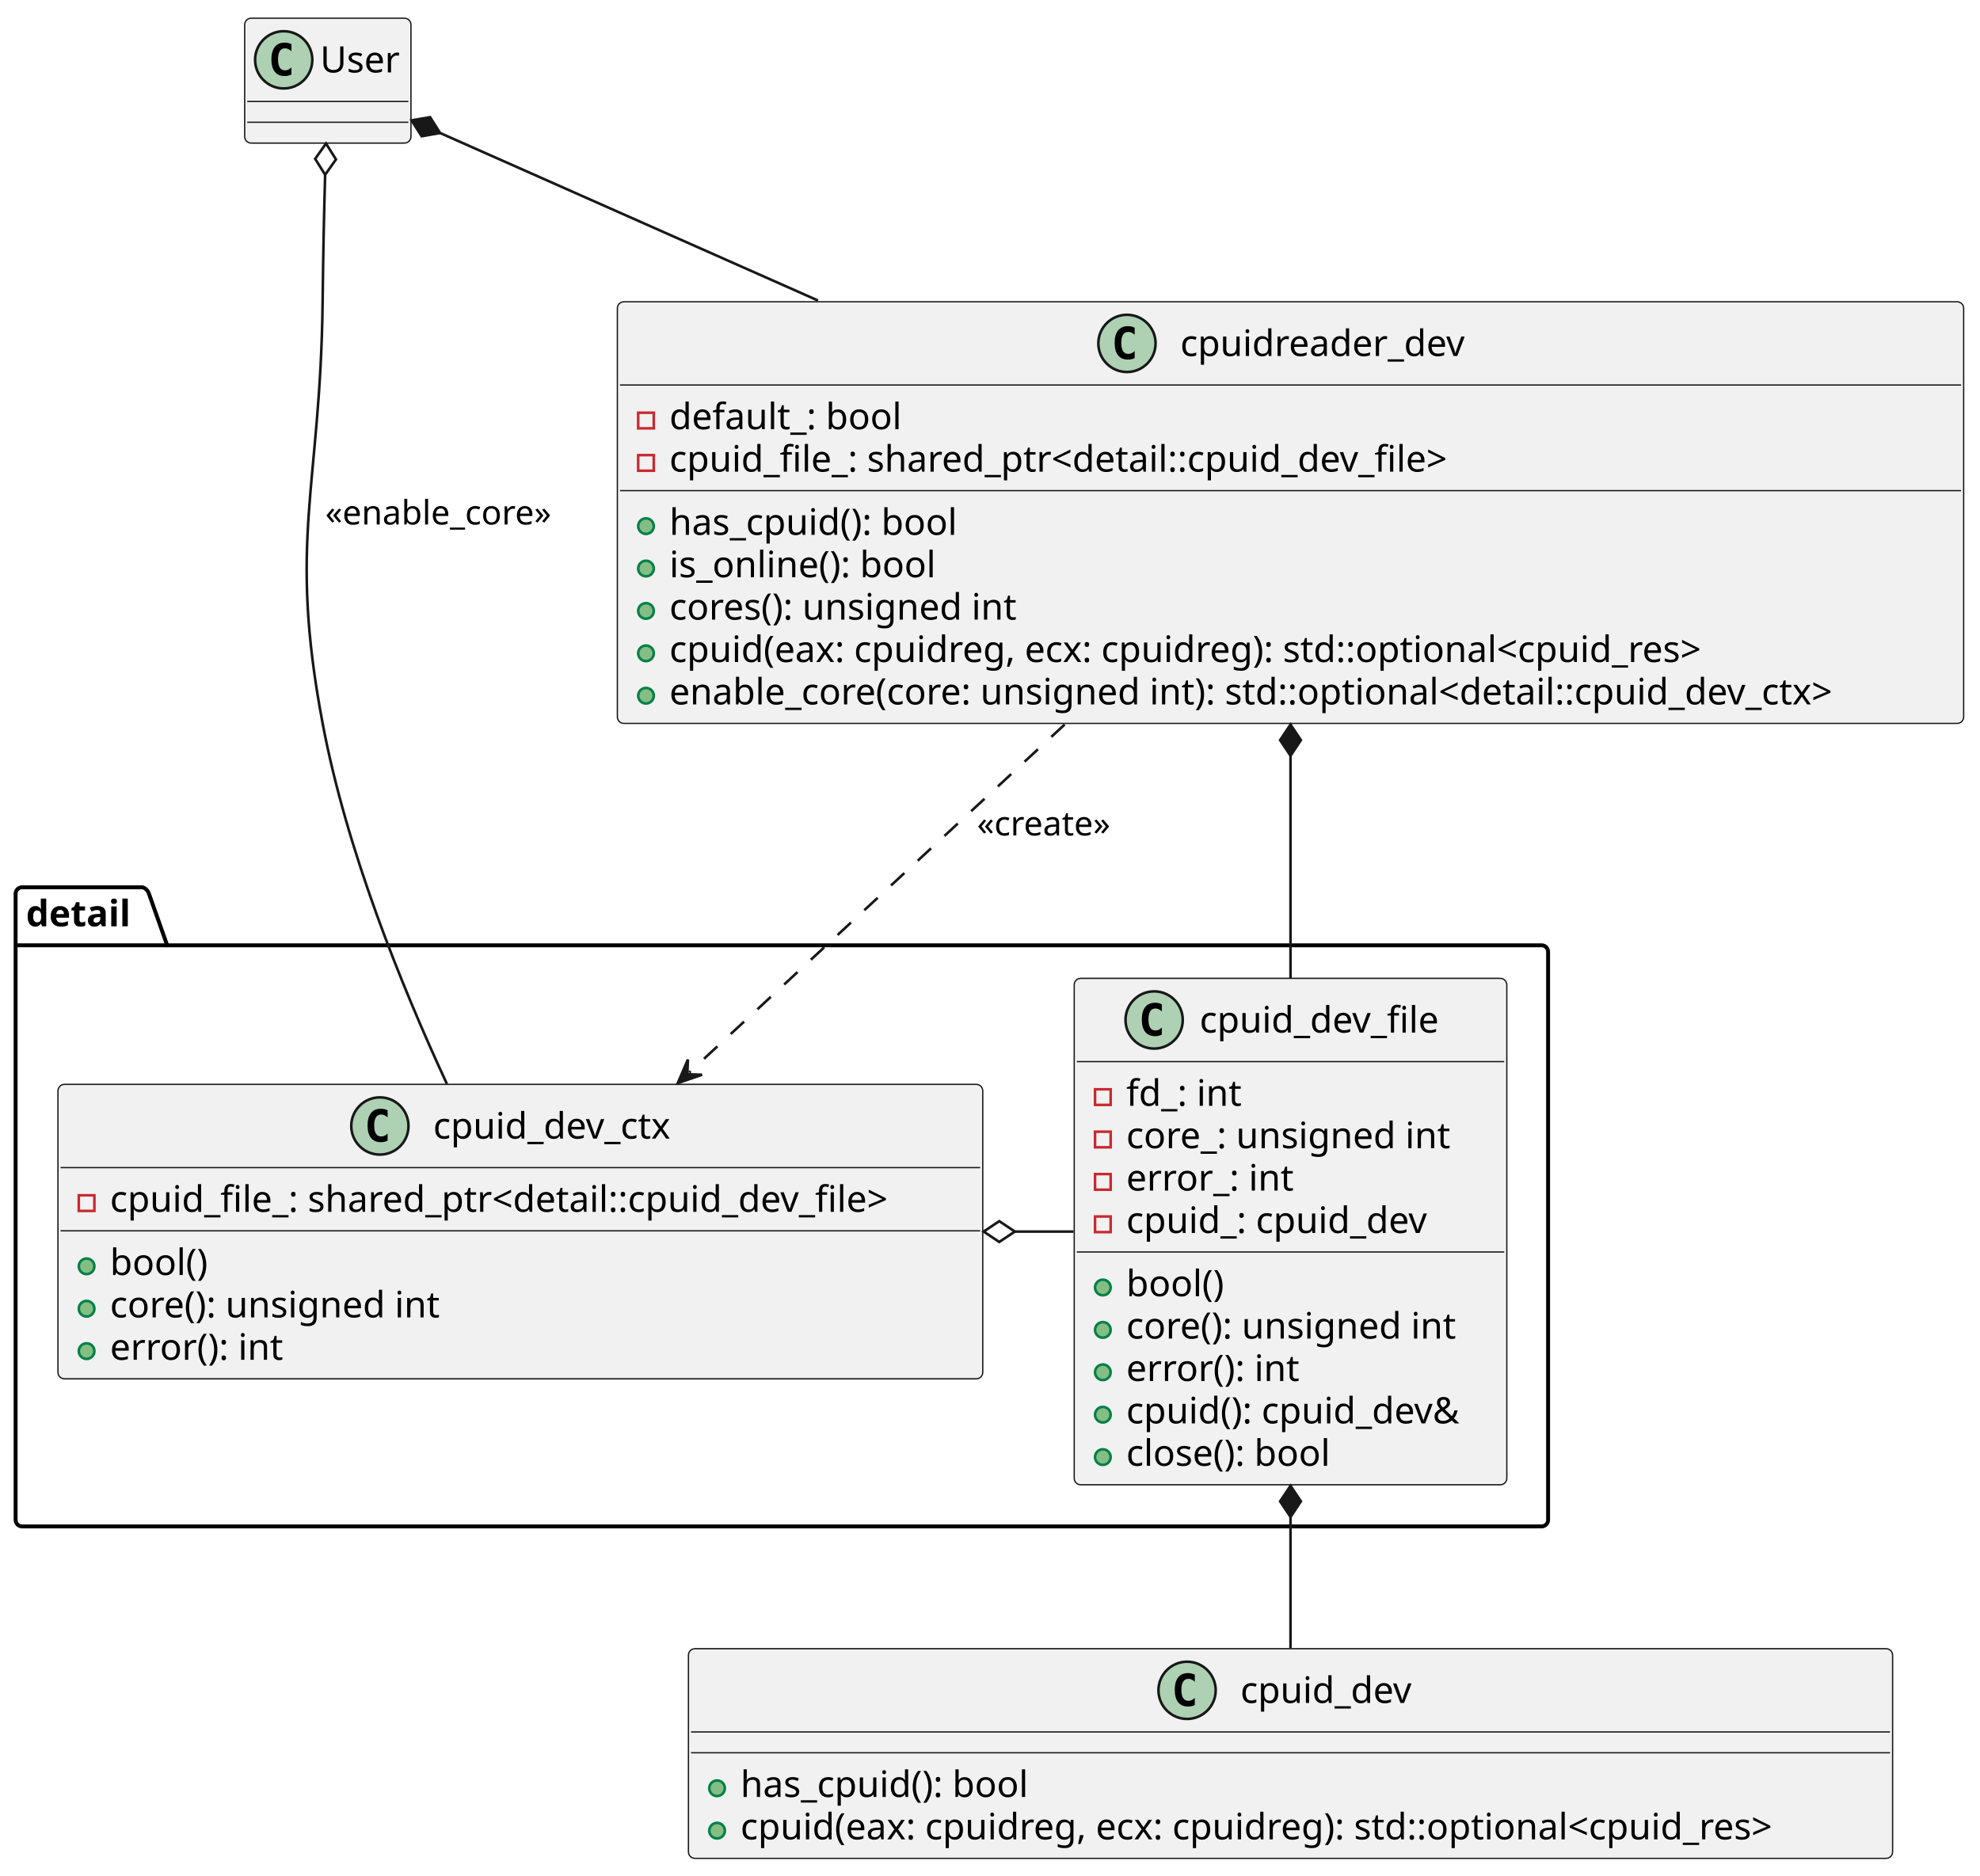
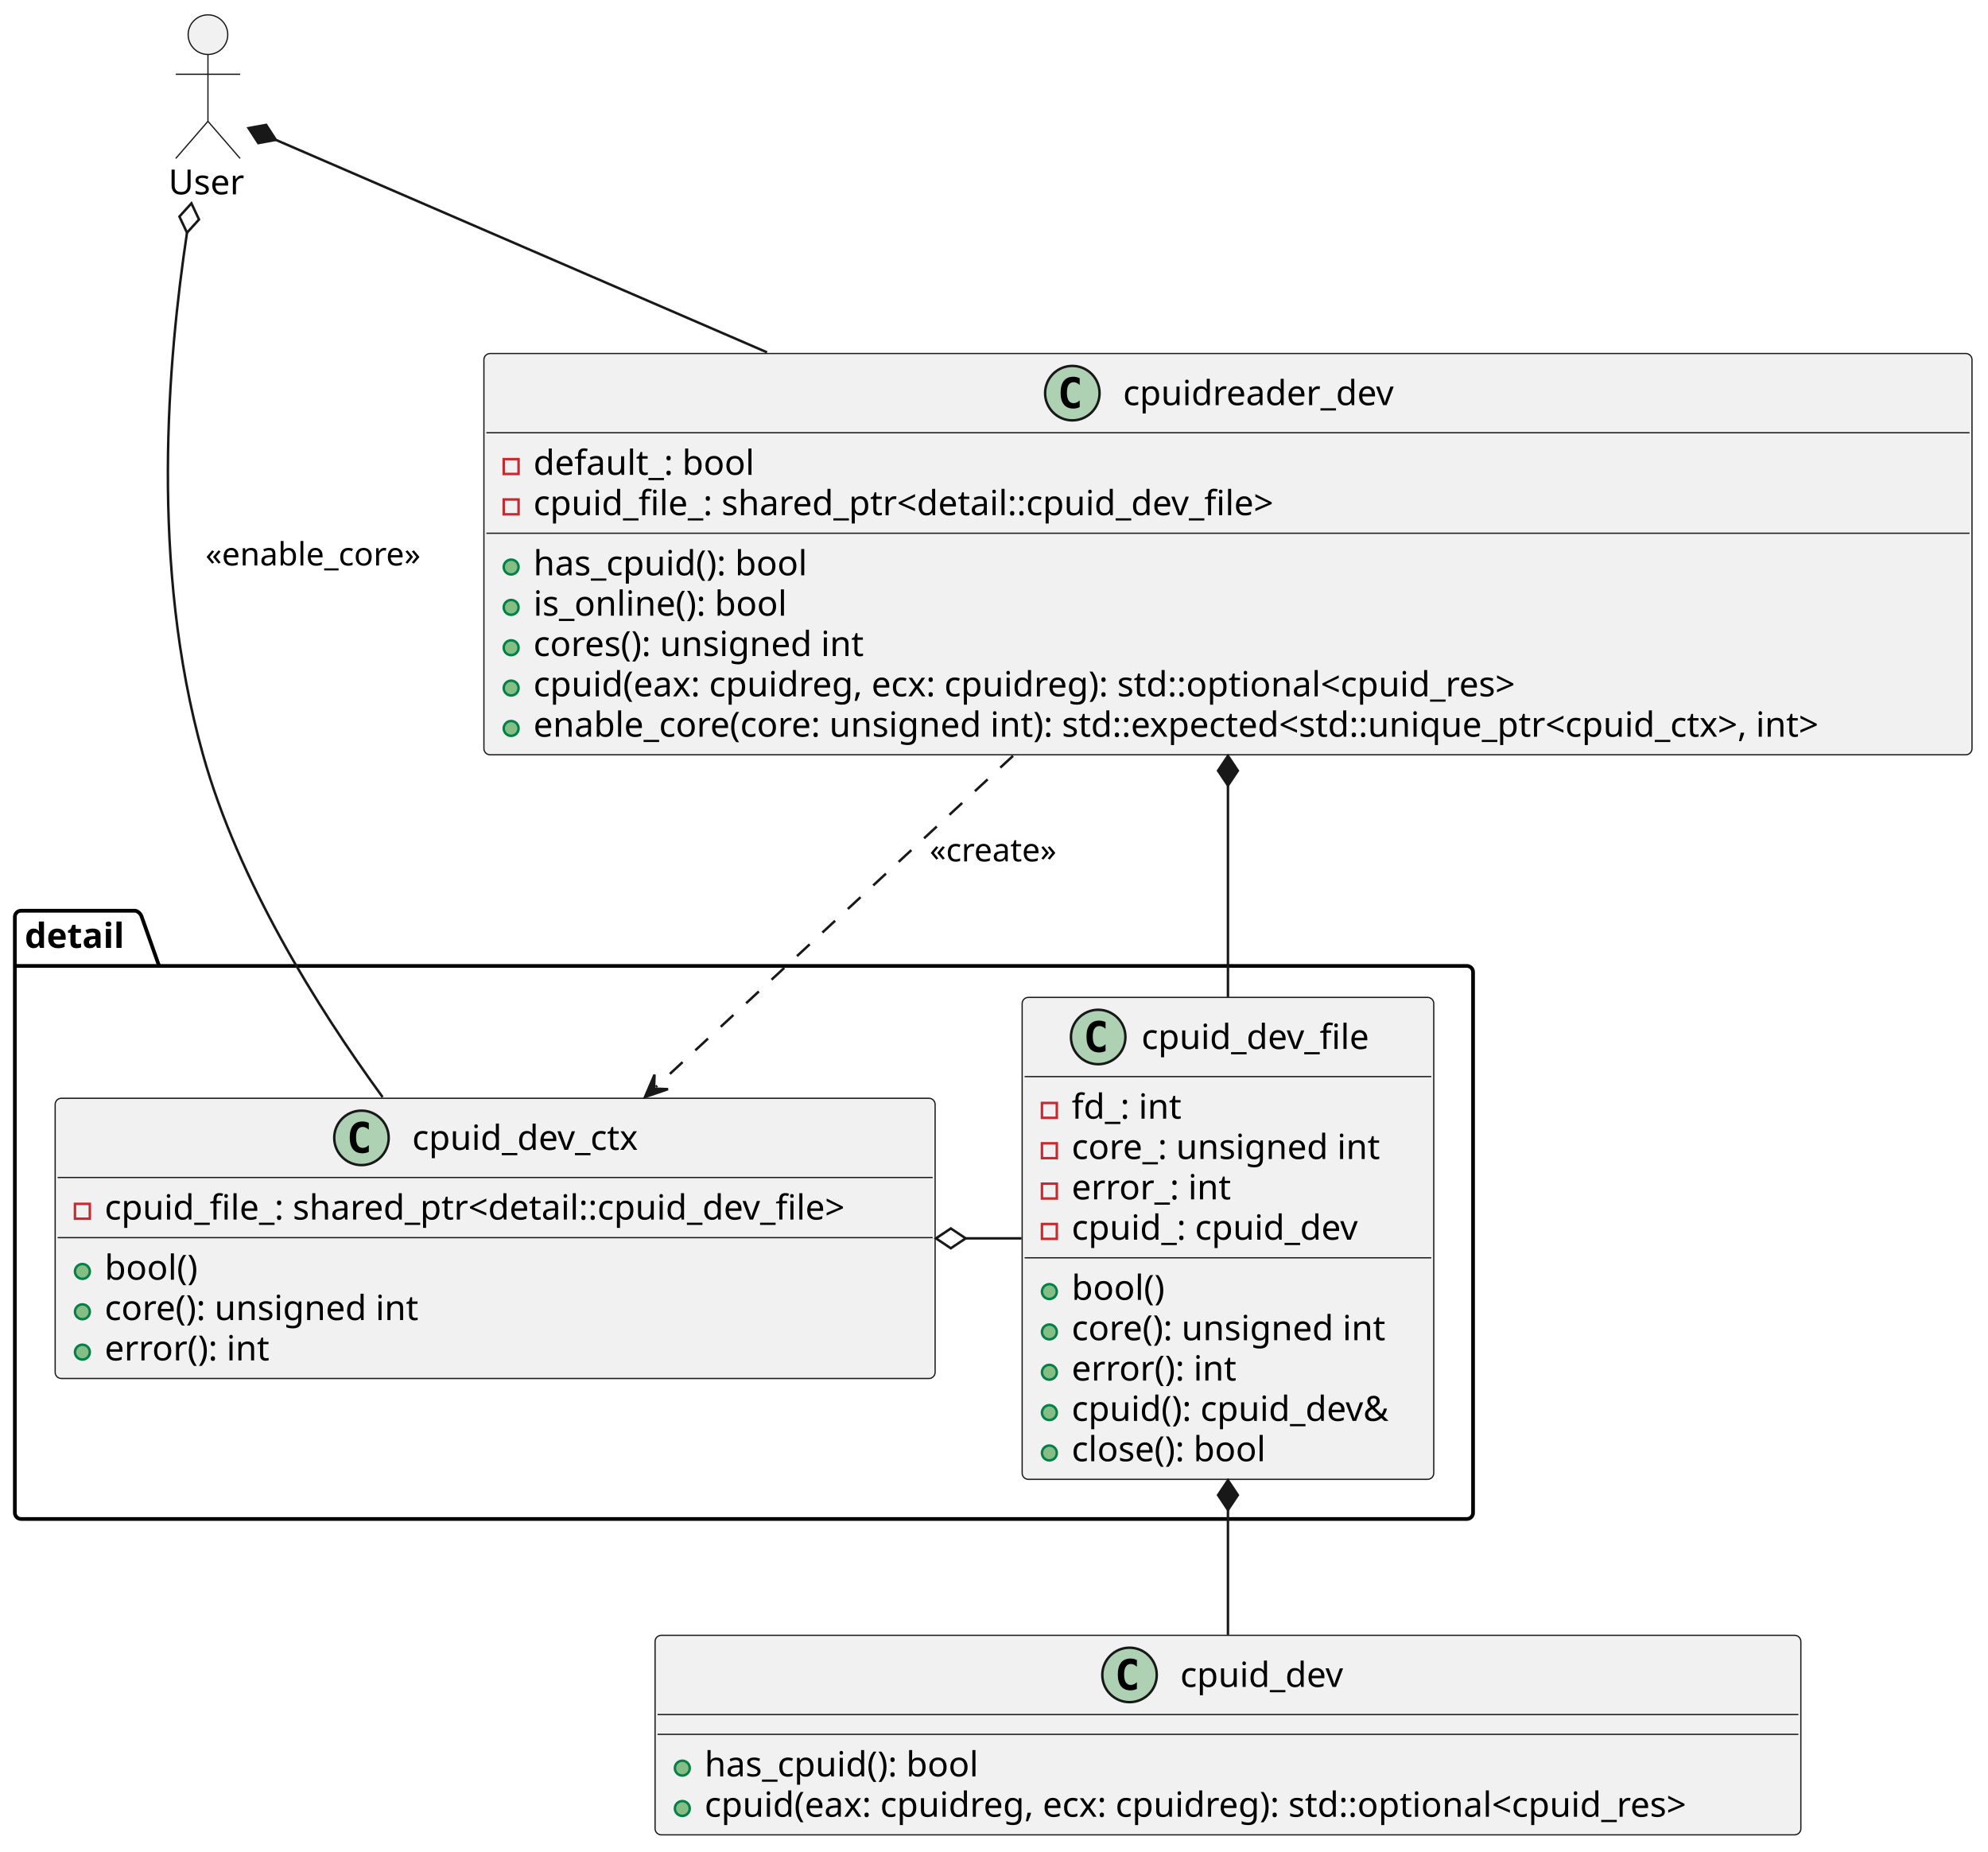
- <svg xmlns="http://www.w3.org/2000/svg" contentStyleType="text/css" data-diagram-type="CLASS" height="721px" preserveAspectRatio="none" style="width:761px;height:721px;background:#FFFFFF;" version="1.1" viewBox="0 0 761 721" width="761px" zoomAndPan="magnify">
+ <svg xmlns="http://www.w3.org/2000/svg" contentStyleType="text/css" data-diagram-type="CLASS" height="748px" preserveAspectRatio="none" style="width:803px;height:748px;background:#FFFFFF;" version="1.1" viewBox="0 0 803 748" width="803px" zoomAndPan="magnify">
  <defs />
  <g>
-     <g class="cluster" data-entity="detail" data-source-line="1" data-uid="ent0002" id="cluster_detail">
-       <path d="M8.5,341.07 L54.754,341.07 A3.75,3.75 0 0 1 57.254,343.57 L64.254,363.367 L592.5,363.367 A2.5,2.5 0 0 1 595,365.867 L595,584.25 A2.5,2.5 0 0 1 592.5,586.75 L8.5,586.75 A2.5,2.5 0 0 1 6,584.25 L6,343.57 A2.5,2.5 0 0 1 8.5,341.07" fill="none" style="stroke:#000000;stroke-width:1.5;" />
-       <line style="stroke:#000000;stroke-width:1.5;" x1="6" x2="64.254" y1="363.367" y2="363.367" />
-       <text fill="#000000" font-family="sans-serif" font-size="14" font-weight="bold" lengthAdjust="spacing" textLength="45.254" x="10" y="356.065">detail</text>
+     <g class="cluster" data-entity="detail" data-source-line="3" data-uid="ent0002" id="cluster_detail">
+       <path d="M8.5,367.87 L54.754,367.87 A3.75,3.75 0 0 1 57.254,370.37 L64.254,390.167 L592.5,390.167 A2.5,2.5 0 0 1 595,392.667 L595,611.05 A2.5,2.5 0 0 1 592.5,613.55 L8.5,613.55 A2.5,2.5 0 0 1 6,611.05 L6,370.37 A2.5,2.5 0 0 1 8.5,367.87" fill="none" style="stroke:#000000;stroke-width:1.5;" />
+       <line style="stroke:#000000;stroke-width:1.5;" x1="6" x2="64.254" y1="390.167" y2="390.167" />
+       <text fill="#000000" font-family="sans-serif" font-size="14" font-weight="bold" lengthAdjust="spacing" textLength="45.254" x="10" y="382.865">detail</text>
    </g>
-     <g class="entity" data-entity="cpuid_dev_file" data-source-line="3" data-uid="ent0003" id="entity_cpuid_dev_file">
-       <rect fill="#F1F1F1" height="194.672" rx="2.5" ry="2.5" style="stroke:#181818;stroke-width:0.5;" width="166.26" x="412.87" y="376.07" />
-       <ellipse cx="443.584" cy="392.07" fill="#ADD1B2" rx="11" ry="11" style="stroke:#181818;stroke-width:1;" />
-       <path d="M446.553,397.711 Q445.975,398.007 445.334,398.148 Q444.693,398.304 443.99,398.304 Q441.49,398.304 440.162,396.664 Q438.85,395.007 438.85,391.882 Q438.85,388.757 440.162,387.101 Q441.49,385.445 443.99,385.445 Q444.693,385.445 445.334,385.601 Q445.99,385.757 446.553,386.054 L446.553,388.773 Q445.928,388.195 445.334,387.929 Q444.74,387.648 444.115,387.648 Q442.772,387.648 442.084,388.726 Q441.397,389.789 441.397,391.882 Q441.397,393.976 442.084,395.054 Q442.772,396.117 444.115,396.117 Q444.74,396.117 445.334,395.851 Q445.928,395.57 446.553,394.992 L446.553,397.711 Z " fill="#000000" />
-       <text fill="#000000" font-family="sans-serif" font-size="14" lengthAdjust="spacing" textLength="99.34" x="461.076" y="396.917">cpuid_dev_file</text>
-       <line style="stroke:#181818;stroke-width:0.5;" x1="413.87" x2="578.13" y1="408.07" y2="408.07" />
-       <rect fill="none" height="6" style="stroke:#C82930;stroke-width:1;" width="6" x="420.87" y="418.718" />
-       <text fill="#000000" font-family="sans-serif" font-size="14" lengthAdjust="spacing" textLength="48.234" x="432.87" y="425.065">fd_: int</text>
-       <rect fill="none" height="6" style="stroke:#C82930;stroke-width:1;" width="6" x="420.87" y="435.015" />
-       <text fill="#000000" font-family="sans-serif" font-size="14" lengthAdjust="spacing" textLength="133.69" x="432.87" y="441.362">core_: unsigned int</text>
-       <rect fill="none" height="6" style="stroke:#C82930;stroke-width:1;" width="6" x="420.87" y="451.312" />
-       <text fill="#000000" font-family="sans-serif" font-size="14" lengthAdjust="spacing" textLength="68.865" x="432.87" y="457.659">error_: int</text>
-       <rect fill="none" height="6" style="stroke:#C82930;stroke-width:1;" width="6" x="420.87" y="467.609" />
-       <text fill="#000000" font-family="sans-serif" font-size="14" lengthAdjust="spacing" textLength="125.419" x="432.87" y="473.956">cpuid_: cpuid_dev</text>
-       <line style="stroke:#181818;stroke-width:0.5;" x1="413.87" x2="578.13" y1="481.257" y2="481.257" />
-       <ellipse cx="423.87" cy="494.906" fill="#84BE84" rx="3" ry="3" style="stroke:#038048;stroke-width:1;" />
-       <text fill="#000000" font-family="sans-serif" font-size="14" lengthAdjust="spacing" textLength="40.831" x="432.87" y="498.253">bool()</text>
-       <ellipse cx="423.87" cy="511.203" fill="#84BE84" rx="3" ry="3" style="stroke:#038048;stroke-width:1;" />
-       <text fill="#000000" font-family="sans-serif" font-size="14" lengthAdjust="spacing" textLength="137.614" x="432.87" y="514.549">core(): unsigned int</text>
-       <ellipse cx="423.87" cy="527.5" fill="#84BE84" rx="3" ry="3" style="stroke:#038048;stroke-width:1;" />
-       <text fill="#000000" font-family="sans-serif" font-size="14" lengthAdjust="spacing" textLength="72.789" x="432.87" y="530.846">error(): int</text>
-       <ellipse cx="423.87" cy="543.797" fill="#84BE84" rx="3" ry="3" style="stroke:#038048;stroke-width:1;" />
-       <text fill="#000000" font-family="sans-serif" font-size="14" lengthAdjust="spacing" textLength="140.26" x="432.87" y="547.143">cpuid(): cpuid_dev&amp;</text>
-       <ellipse cx="423.87" cy="560.093" fill="#84BE84" rx="3" ry="3" style="stroke:#038048;stroke-width:1;" />
-       <text fill="#000000" font-family="sans-serif" font-size="14" lengthAdjust="spacing" textLength="86.058" x="432.87" y="563.44">close(): bool</text>
+     <g class="entity" data-entity="cpuid_dev_file" data-source-line="5" data-uid="ent0003" id="entity_cpuid_dev_file">
+       <rect fill="#F1F1F1" height="194.672" rx="2.5" ry="2.5" style="stroke:#181818;stroke-width:0.5;" width="166.26" x="412.87" y="402.87" />
+       <ellipse cx="443.584" cy="418.87" fill="#ADD1B2" rx="11" ry="11" style="stroke:#181818;stroke-width:1;" />
+       <path d="M446.553,424.511 Q445.975,424.808 445.334,424.948 Q444.693,425.104 443.99,425.104 Q441.49,425.104 440.162,423.464 Q438.85,421.808 438.85,418.683 Q438.85,415.558 440.162,413.901 Q441.49,412.245 443.99,412.245 Q444.693,412.245 445.334,412.401 Q445.99,412.558 446.553,412.854 L446.553,415.573 Q445.928,414.995 445.334,414.729 Q444.74,414.448 444.115,414.448 Q442.772,414.448 442.084,415.526 Q441.397,416.589 441.397,418.683 Q441.397,420.776 442.084,421.854 Q442.772,422.917 444.115,422.917 Q444.74,422.917 445.334,422.651 Q445.928,422.37 446.553,421.792 L446.553,424.511 Z " fill="#000000" />
+       <text fill="#000000" font-family="sans-serif" font-size="14" lengthAdjust="spacing" textLength="99.34" x="461.076" y="423.717">cpuid_dev_file</text>
+       <line style="stroke:#181818;stroke-width:0.5;" x1="413.87" x2="578.13" y1="434.87" y2="434.87" />
+       <rect fill="none" height="6" style="stroke:#C82930;stroke-width:1;" width="6" x="420.87" y="445.518" />
+       <text fill="#000000" font-family="sans-serif" font-size="14" lengthAdjust="spacing" textLength="48.234" x="432.87" y="451.865">fd_: int</text>
+       <rect fill="none" height="6" style="stroke:#C82930;stroke-width:1;" width="6" x="420.87" y="461.815" />
+       <text fill="#000000" font-family="sans-serif" font-size="14" lengthAdjust="spacing" textLength="133.69" x="432.87" y="468.162">core_: unsigned int</text>
+       <rect fill="none" height="6" style="stroke:#C82930;stroke-width:1;" width="6" x="420.87" y="478.112" />
+       <text fill="#000000" font-family="sans-serif" font-size="14" lengthAdjust="spacing" textLength="68.865" x="432.87" y="484.459">error_: int</text>
+       <rect fill="none" height="6" style="stroke:#C82930;stroke-width:1;" width="6" x="420.87" y="494.409" />
+       <text fill="#000000" font-family="sans-serif" font-size="14" lengthAdjust="spacing" textLength="125.419" x="432.87" y="500.756">cpuid_: cpuid_dev</text>
+       <line style="stroke:#181818;stroke-width:0.5;" x1="413.87" x2="578.13" y1="508.058" y2="508.058" />
+       <ellipse cx="423.87" cy="521.706" fill="#84BE84" rx="3" ry="3" style="stroke:#038048;stroke-width:1;" />
+       <text fill="#000000" font-family="sans-serif" font-size="14" lengthAdjust="spacing" textLength="40.831" x="432.87" y="525.053">bool()</text>
+       <ellipse cx="423.87" cy="538.003" fill="#84BE84" rx="3" ry="3" style="stroke:#038048;stroke-width:1;" />
+       <text fill="#000000" font-family="sans-serif" font-size="14" lengthAdjust="spacing" textLength="137.614" x="432.87" y="541.35">core(): unsigned int</text>
+       <ellipse cx="423.87" cy="554.3" fill="#84BE84" rx="3" ry="3" style="stroke:#038048;stroke-width:1;" />
+       <text fill="#000000" font-family="sans-serif" font-size="14" lengthAdjust="spacing" textLength="72.789" x="432.87" y="557.646">error(): int</text>
+       <ellipse cx="423.87" cy="570.597" fill="#84BE84" rx="3" ry="3" style="stroke:#038048;stroke-width:1;" />
+       <text fill="#000000" font-family="sans-serif" font-size="14" lengthAdjust="spacing" textLength="140.26" x="432.87" y="573.943">cpuid(): cpuid_dev&amp;</text>
+       <ellipse cx="423.87" cy="586.893" fill="#84BE84" rx="3" ry="3" style="stroke:#038048;stroke-width:1;" />
+       <text fill="#000000" font-family="sans-serif" font-size="14" lengthAdjust="spacing" textLength="86.058" x="432.87" y="590.24">close(): bool</text>
    </g>
-     <g class="entity" data-entity="cpuid_dev_ctx" data-source-line="15" data-uid="ent0004" id="entity_cpuid_dev_ctx">
-       <rect fill="#F1F1F1" height="113.188" rx="2.5" ry="2.5" style="stroke:#181818;stroke-width:0.5;" width="355.438" x="22.28" y="416.82" />
-       <ellipse cx="146.004" cy="432.82" fill="#ADD1B2" rx="11" ry="11" style="stroke:#181818;stroke-width:1;" />
-       <path d="M148.972,438.461 Q148.394,438.757 147.754,438.898 Q147.113,439.054 146.41,439.054 Q143.91,439.054 142.582,437.414 Q141.269,435.757 141.269,432.632 Q141.269,429.507 142.582,427.851 Q143.91,426.195 146.41,426.195 Q147.113,426.195 147.754,426.351 Q148.41,426.507 148.972,426.804 L148.972,429.523 Q148.347,428.945 147.754,428.679 Q147.16,428.398 146.535,428.398 Q145.191,428.398 144.504,429.476 Q143.816,430.539 143.816,432.632 Q143.816,434.726 144.504,435.804 Q145.191,436.867 146.535,436.867 Q147.16,436.867 147.754,436.601 Q148.347,436.32 148.972,435.742 L148.972,438.461 Z " fill="#000000" />
-       <text fill="#000000" font-family="sans-serif" font-size="14" lengthAdjust="spacing" textLength="99.49" x="166.504" y="437.667">cpuid_dev_ctx</text>
-       <line style="stroke:#181818;stroke-width:0.5;" x1="23.28" x2="376.717" y1="448.82" y2="448.82" />
-       <rect fill="none" height="6" style="stroke:#C82930;stroke-width:1;" width="6" x="30.28" y="459.468" />
-       <text fill="#000000" font-family="sans-serif" font-size="14" lengthAdjust="spacing" textLength="329.438" x="42.28" y="465.815">cpuid_file_: shared_ptr&lt;detail::cpuid_dev_file&gt;</text>
-       <line style="stroke:#181818;stroke-width:0.5;" x1="23.28" x2="376.717" y1="473.117" y2="473.117" />
-       <ellipse cx="33.28" cy="486.765" fill="#84BE84" rx="3" ry="3" style="stroke:#038048;stroke-width:1;" />
-       <text fill="#000000" font-family="sans-serif" font-size="14" lengthAdjust="spacing" textLength="40.831" x="42.28" y="490.112">bool()</text>
-       <ellipse cx="33.28" cy="503.062" fill="#84BE84" rx="3" ry="3" style="stroke:#038048;stroke-width:1;" />
-       <text fill="#000000" font-family="sans-serif" font-size="14" lengthAdjust="spacing" textLength="137.614" x="42.28" y="506.409">core(): unsigned int</text>
-       <ellipse cx="33.28" cy="519.359" fill="#84BE84" rx="3" ry="3" style="stroke:#038048;stroke-width:1;" />
-       <text fill="#000000" font-family="sans-serif" font-size="14" lengthAdjust="spacing" textLength="72.789" x="42.28" y="522.706">error(): int</text>
+     <g class="entity" data-entity="cpuid_dev_ctx" data-source-line="17" data-uid="ent0004" id="entity_cpuid_dev_ctx">
+       <rect fill="#F1F1F1" height="113.188" rx="2.5" ry="2.5" style="stroke:#181818;stroke-width:0.5;" width="355.438" x="22.28" y="443.62" />
+       <ellipse cx="146.004" cy="459.62" fill="#ADD1B2" rx="11" ry="11" style="stroke:#181818;stroke-width:1;" />
+       <path d="M148.972,465.261 Q148.394,465.558 147.754,465.698 Q147.113,465.854 146.41,465.854 Q143.91,465.854 142.582,464.214 Q141.269,462.558 141.269,459.433 Q141.269,456.308 142.582,454.651 Q143.91,452.995 146.41,452.995 Q147.113,452.995 147.754,453.151 Q148.41,453.308 148.972,453.604 L148.972,456.323 Q148.347,455.745 147.754,455.479 Q147.16,455.198 146.535,455.198 Q145.191,455.198 144.504,456.276 Q143.816,457.339 143.816,459.433 Q143.816,461.526 144.504,462.604 Q145.191,463.667 146.535,463.667 Q147.16,463.667 147.754,463.401 Q148.347,463.12 148.972,462.542 L148.972,465.261 Z " fill="#000000" />
+       <text fill="#000000" font-family="sans-serif" font-size="14" lengthAdjust="spacing" textLength="99.49" x="166.504" y="464.467">cpuid_dev_ctx</text>
+       <line style="stroke:#181818;stroke-width:0.5;" x1="23.28" x2="376.717" y1="475.62" y2="475.62" />
+       <rect fill="none" height="6" style="stroke:#C82930;stroke-width:1;" width="6" x="30.28" y="486.268" />
+       <text fill="#000000" font-family="sans-serif" font-size="14" lengthAdjust="spacing" textLength="329.438" x="42.28" y="492.615">cpuid_file_: shared_ptr&lt;detail::cpuid_dev_file&gt;</text>
+       <line style="stroke:#181818;stroke-width:0.5;" x1="23.28" x2="376.717" y1="499.917" y2="499.917" />
+       <ellipse cx="33.28" cy="513.565" fill="#84BE84" rx="3" ry="3" style="stroke:#038048;stroke-width:1;" />
+       <text fill="#000000" font-family="sans-serif" font-size="14" lengthAdjust="spacing" textLength="40.831" x="42.28" y="516.912">bool()</text>
+       <ellipse cx="33.28" cy="529.862" fill="#84BE84" rx="3" ry="3" style="stroke:#038048;stroke-width:1;" />
+       <text fill="#000000" font-family="sans-serif" font-size="14" lengthAdjust="spacing" textLength="137.614" x="42.28" y="533.209">core(): unsigned int</text>
+       <ellipse cx="33.28" cy="546.159" fill="#84BE84" rx="3" ry="3" style="stroke:#038048;stroke-width:1;" />
+       <text fill="#000000" font-family="sans-serif" font-size="14" lengthAdjust="spacing" textLength="72.789" x="42.28" y="549.506">error(): int</text>
    </g>
-     <g class="entity" data-entity="cpuid_dev" data-source-line="24" data-uid="ent0005" id="entity_cpuid_dev">
-       <rect fill="#F1F1F1" height="80.594" rx="2.5" ry="2.5" style="stroke:#181818;stroke-width:0.5;" width="462.81" x="264.6" y="633.75" />
-       <ellipse cx="456.245" cy="649.75" fill="#ADD1B2" rx="11" ry="11" style="stroke:#181818;stroke-width:1;" />
-       <path d="M459.214,655.391 Q458.636,655.688 457.995,655.828 Q457.355,655.984 456.652,655.984 Q454.152,655.984 452.824,654.344 Q451.511,652.688 451.511,649.562 Q451.511,646.438 452.824,644.781 Q454.152,643.125 456.652,643.125 Q457.355,643.125 457.995,643.281 Q458.652,643.438 459.214,643.734 L459.214,646.453 Q458.589,645.875 457.995,645.609 Q457.402,645.328 456.777,645.328 Q455.433,645.328 454.745,646.406 Q454.058,647.469 454.058,649.562 Q454.058,651.656 454.745,652.734 Q455.433,653.797 456.777,653.797 Q457.402,653.797 457.995,653.531 Q458.589,653.25 459.214,652.672 L459.214,655.391 Z " fill="#000000" />
-       <text fill="#000000" font-family="sans-serif" font-size="14" lengthAdjust="spacing" textLength="71.019" x="476.745" y="654.597">cpuid_dev</text>
-       <line style="stroke:#181818;stroke-width:0.5;" x1="265.6" x2="726.41" y1="665.75" y2="665.75" />
-       <line style="stroke:#181818;stroke-width:0.5;" x1="265.6" x2="726.41" y1="673.75" y2="673.75" />
-       <ellipse cx="275.6" cy="687.398" fill="#84BE84" rx="3" ry="3" style="stroke:#038048;stroke-width:1;" />
-       <text fill="#000000" font-family="sans-serif" font-size="14" lengthAdjust="spacing" textLength="119.978" x="284.6" y="690.745">has_cpuid(): bool</text>
-       <ellipse cx="275.6" cy="703.695" fill="#84BE84" rx="3" ry="3" style="stroke:#038048;stroke-width:1;" />
-       <text fill="#000000" font-family="sans-serif" font-size="14" lengthAdjust="spacing" textLength="436.81" x="284.6" y="707.042">cpuid(eax: cpuidreg, ecx: cpuidreg): std::optional&lt;cpuid_res&gt;</text>
+     <g class="entity" data-entity="cpuid_dev" data-source-line="26" data-uid="ent0005" id="entity_cpuid_dev">
+       <rect fill="#F1F1F1" height="80.594" rx="2.5" ry="2.5" style="stroke:#181818;stroke-width:0.5;" width="462.81" x="264.6" y="660.55" />
+       <ellipse cx="456.245" cy="676.55" fill="#ADD1B2" rx="11" ry="11" style="stroke:#181818;stroke-width:1;" />
+       <path d="M459.214,682.191 Q458.636,682.487 457.995,682.628 Q457.355,682.784 456.652,682.784 Q454.152,682.784 452.824,681.144 Q451.511,679.487 451.511,676.362 Q451.511,673.237 452.824,671.581 Q454.152,669.925 456.652,669.925 Q457.355,669.925 457.995,670.081 Q458.652,670.237 459.214,670.534 L459.214,673.253 Q458.589,672.675 457.995,672.409 Q457.402,672.128 456.777,672.128 Q455.433,672.128 454.745,673.206 Q454.058,674.269 454.058,676.362 Q454.058,678.456 454.745,679.534 Q455.433,680.597 456.777,680.597 Q457.402,680.597 457.995,680.331 Q458.589,680.05 459.214,679.472 L459.214,682.191 Z " fill="#000000" />
+       <text fill="#000000" font-family="sans-serif" font-size="14" lengthAdjust="spacing" textLength="71.019" x="476.745" y="681.397">cpuid_dev</text>
+       <line style="stroke:#181818;stroke-width:0.5;" x1="265.6" x2="726.41" y1="692.55" y2="692.55" />
+       <line style="stroke:#181818;stroke-width:0.5;" x1="265.6" x2="726.41" y1="700.55" y2="700.55" />
+       <ellipse cx="275.6" cy="714.198" fill="#84BE84" rx="3" ry="3" style="stroke:#038048;stroke-width:1;" />
+       <text fill="#000000" font-family="sans-serif" font-size="14" lengthAdjust="spacing" textLength="119.978" x="284.6" y="717.545">has_cpuid(): bool</text>
+       <ellipse cx="275.6" cy="730.495" fill="#84BE84" rx="3" ry="3" style="stroke:#038048;stroke-width:1;" />
+       <text fill="#000000" font-family="sans-serif" font-size="14" lengthAdjust="spacing" textLength="436.81" x="284.6" y="733.842">cpuid(eax: cpuidreg, ecx: cpuidreg): std::optional&lt;cpuid_res&gt;</text>
    </g>
-     <g class="entity" data-entity="cpuidreader_dev" data-source-line="29" data-uid="ent0006" id="entity_cpuidreader_dev">
-       <rect fill="#F1F1F1" height="162.078" rx="2.5" ry="2.5" style="stroke:#181818;stroke-width:0.5;" width="517.442" x="237.28" y="116" />
-       <ellipse cx="433.14" cy="132" fill="#ADD1B2" rx="11" ry="11" style="stroke:#181818;stroke-width:1;" />
-       <path d="M436.109,137.641 Q435.531,137.938 434.89,138.078 Q434.249,138.234 433.546,138.234 Q431.046,138.234 429.718,136.594 Q428.406,134.938 428.406,131.812 Q428.406,128.688 429.718,127.031 Q431.046,125.375 433.546,125.375 Q434.249,125.375 434.89,125.531 Q435.546,125.688 436.109,125.984 L436.109,128.703 Q435.484,128.125 434.89,127.859 Q434.296,127.578 433.671,127.578 Q432.327,127.578 431.64,128.656 Q430.952,129.719 430.952,131.812 Q430.952,133.906 431.64,134.984 Q432.327,136.047 433.671,136.047 Q434.296,136.047 434.89,135.781 Q435.484,135.5 436.109,134.922 L436.109,137.641 Z " fill="#000000" />
-       <text fill="#000000" font-family="sans-serif" font-size="14" lengthAdjust="spacing" textLength="117.223" x="453.64" y="136.847">cpuidreader_dev</text>
-       <line style="stroke:#181818;stroke-width:0.5;" x1="238.28" x2="753.722" y1="148" y2="148" />
-       <rect fill="none" height="6" style="stroke:#C82930;stroke-width:1;" width="6" x="245.28" y="158.648" />
-       <text fill="#000000" font-family="sans-serif" font-size="14" lengthAdjust="spacing" textLength="95.334" x="257.28" y="164.995">default_: bool</text>
-       <rect fill="none" height="6" style="stroke:#C82930;stroke-width:1;" width="6" x="245.28" y="174.945" />
-       <text fill="#000000" font-family="sans-serif" font-size="14" lengthAdjust="spacing" textLength="329.438" x="257.28" y="181.292">cpuid_file_: shared_ptr&lt;detail::cpuid_dev_file&gt;</text>
-       <line style="stroke:#181818;stroke-width:0.5;" x1="238.28" x2="753.722" y1="188.594" y2="188.594" />
-       <ellipse cx="248.28" cy="202.242" fill="#84BE84" rx="3" ry="3" style="stroke:#038048;stroke-width:1;" />
-       <text fill="#000000" font-family="sans-serif" font-size="14" lengthAdjust="spacing" textLength="119.978" x="257.28" y="205.589">has_cpuid(): bool</text>
-       <ellipse cx="248.28" cy="218.539" fill="#84BE84" rx="3" ry="3" style="stroke:#038048;stroke-width:1;" />
-       <text fill="#000000" font-family="sans-serif" font-size="14" lengthAdjust="spacing" textLength="110.886" x="257.28" y="221.886">is_online(): bool</text>
-       <ellipse cx="248.28" cy="234.836" fill="#84BE84" rx="3" ry="3" style="stroke:#038048;stroke-width:1;" />
-       <text fill="#000000" font-family="sans-serif" font-size="14" lengthAdjust="spacing" textLength="144.908" x="257.28" y="238.183">cores(): unsigned int</text>
-       <ellipse cx="248.28" cy="251.133" fill="#84BE84" rx="3" ry="3" style="stroke:#038048;stroke-width:1;" />
-       <text fill="#000000" font-family="sans-serif" font-size="14" lengthAdjust="spacing" textLength="436.81" x="257.28" y="254.48">cpuid(eax: cpuidreg, ecx: cpuidreg): std::optional&lt;cpuid_res&gt;</text>
-       <ellipse cx="248.28" cy="267.43" fill="#84BE84" rx="3" ry="3" style="stroke:#038048;stroke-width:1;" />
-       <text fill="#000000" font-family="sans-serif" font-size="14" lengthAdjust="spacing" textLength="491.442" x="257.28" y="270.776">enable_core(core: unsigned int): std::optional&lt;detail::cpuid_dev_ctx&gt;</text>
+     <g class="entity" data-entity="cpuidreader_dev" data-source-line="31" data-uid="ent0006" id="entity_cpuidreader_dev">
+       <rect fill="#F1F1F1" height="162.078" rx="2.5" ry="2.5" style="stroke:#181818;stroke-width:0.5;" width="601.08" x="195.46" y="142.8" />
+       <ellipse cx="433.139" cy="158.8" fill="#ADD1B2" rx="11" ry="11" style="stroke:#181818;stroke-width:1;" />
+       <path d="M436.108,164.441 Q435.529,164.738 434.889,164.878 Q434.248,165.034 433.545,165.034 Q431.045,165.034 429.717,163.394 Q428.404,161.738 428.404,158.613 Q428.404,155.488 429.717,153.831 Q431.045,152.175 433.545,152.175 Q434.248,152.175 434.889,152.331 Q435.545,152.488 436.108,152.784 L436.108,155.503 Q435.483,154.925 434.889,154.659 Q434.295,154.378 433.67,154.378 Q432.326,154.378 431.639,155.456 Q430.951,156.519 430.951,158.613 Q430.951,160.706 431.639,161.784 Q432.326,162.847 433.67,162.847 Q434.295,162.847 434.889,162.581 Q435.483,162.3 436.108,161.722 L436.108,164.441 Z " fill="#000000" />
+       <text fill="#000000" font-family="sans-serif" font-size="14" lengthAdjust="spacing" textLength="117.223" x="453.639" y="163.647">cpuidreader_dev</text>
+       <line style="stroke:#181818;stroke-width:0.5;" x1="196.46" x2="795.54" y1="174.8" y2="174.8" />
+       <rect fill="none" height="6" style="stroke:#C82930;stroke-width:1;" width="6" x="203.46" y="185.448" />
+       <text fill="#000000" font-family="sans-serif" font-size="14" lengthAdjust="spacing" textLength="95.334" x="215.46" y="191.795">default_: bool</text>
+       <rect fill="none" height="6" style="stroke:#C82930;stroke-width:1;" width="6" x="203.46" y="201.745" />
+       <text fill="#000000" font-family="sans-serif" font-size="14" lengthAdjust="spacing" textLength="329.438" x="215.46" y="208.092">cpuid_file_: shared_ptr&lt;detail::cpuid_dev_file&gt;</text>
+       <line style="stroke:#181818;stroke-width:0.5;" x1="196.46" x2="795.54" y1="215.394" y2="215.394" />
+       <ellipse cx="206.46" cy="229.042" fill="#84BE84" rx="3" ry="3" style="stroke:#038048;stroke-width:1;" />
+       <text fill="#000000" font-family="sans-serif" font-size="14" lengthAdjust="spacing" textLength="119.978" x="215.46" y="232.389">has_cpuid(): bool</text>
+       <ellipse cx="206.46" cy="245.339" fill="#84BE84" rx="3" ry="3" style="stroke:#038048;stroke-width:1;" />
+       <text fill="#000000" font-family="sans-serif" font-size="14" lengthAdjust="spacing" textLength="110.886" x="215.46" y="248.686">is_online(): bool</text>
+       <ellipse cx="206.46" cy="261.636" fill="#84BE84" rx="3" ry="3" style="stroke:#038048;stroke-width:1;" />
+       <text fill="#000000" font-family="sans-serif" font-size="14" lengthAdjust="spacing" textLength="144.908" x="215.46" y="264.983">cores(): unsigned int</text>
+       <ellipse cx="206.46" cy="277.933" fill="#84BE84" rx="3" ry="3" style="stroke:#038048;stroke-width:1;" />
+       <text fill="#000000" font-family="sans-serif" font-size="14" lengthAdjust="spacing" textLength="436.81" x="215.46" y="281.279">cpuid(eax: cpuidreg, ecx: cpuidreg): std::optional&lt;cpuid_res&gt;</text>
+       <ellipse cx="206.46" cy="294.23" fill="#84BE84" rx="3" ry="3" style="stroke:#038048;stroke-width:1;" />
+       <text fill="#000000" font-family="sans-serif" font-size="14" lengthAdjust="spacing" textLength="575.08" x="215.46" y="297.576">enable_core(core: unsigned int): std::expected&lt;std::unique_ptr&lt;cpuid_ctx&gt;, int&gt;</text>
    </g>
-     <g class="entity" data-entity="User" data-source-line="45" data-uid="ent0011" id="entity_User">
-       <rect fill="#F1F1F1" height="48" rx="2.5" ry="2.5" style="stroke:#181818;stroke-width:0.5;" width="63.91" x="94.04" y="7" />
-       <ellipse cx="109.04" cy="23" fill="#ADD1B2" rx="11" ry="11" style="stroke:#181818;stroke-width:1;" />
-       <path d="M112.009,28.641 Q111.431,28.938 110.79,29.078 Q110.149,29.234 109.446,29.234 Q106.946,29.234 105.618,27.594 Q104.306,25.938 104.306,22.812 Q104.306,19.688 105.618,18.031 Q106.946,16.375 109.446,16.375 Q110.149,16.375 110.79,16.531 Q111.446,16.688 112.009,16.984 L112.009,19.703 Q111.384,19.125 110.79,18.859 Q110.196,18.578 109.571,18.578 Q108.228,18.578 107.54,19.656 Q106.853,20.719 106.853,22.812 Q106.853,24.906 107.54,25.984 Q108.228,27.047 109.571,27.047 Q110.196,27.047 110.79,26.781 Q111.384,26.5 112.009,25.922 L112.009,28.641 Z " fill="#000000" />
-       <text fill="#000000" font-family="sans-serif" font-size="14" lengthAdjust="spacing" textLength="31.91" x="123.04" y="27.847">User</text>
-       <line style="stroke:#181818;stroke-width:0.5;" x1="95.04" x2="156.95" y1="39" y2="39" />
-       <line style="stroke:#181818;stroke-width:0.5;" x1="95.04" x2="156.95" y1="47" y2="47" />
+     <g class="entity" data-entity="User" data-source-line="47" data-uid="ent0011" id="entity_User">
+       <ellipse cx="83.995" cy="14" fill="#F1F1F1" rx="8" ry="8" style="stroke:#181818;stroke-width:0.5;" />
+       <path d="M83.995,22 L83.995,49 M70.995,30 L96.995,30 M83.995,49 L70.995,64 M83.995,49 L96.995,64" fill="none" style="stroke:#181818;stroke-width:0.5;" />
+       <text fill="#000000" font-family="sans-serif" font-size="14" lengthAdjust="spacing" textLength="31.91" x="68.04" y="78.495">User</text>
    </g>
-     <g class="link" data-entity-1="cpuid_dev_file" data-entity-2="cpuid_dev" data-source-line="39" data-uid="lnk7" id="link_cpuid_dev_file_cpuid_dev">
-       <path codeLine="39" d="M496,583.11 C496,605.21 496,615.48 496,633.55" fill="none" id="cpuid_dev_file-backto-cpuid_dev" style="stroke:#181818;stroke-width:1;" />
-       <polygon fill="#181818" points="496,571.11,492,577.11,496,583.11,500,577.11,496,571.11" style="stroke:#181818;stroke-width:1;" />
+     <g class="link" data-entity-1="cpuid_dev_file" data-entity-2="cpuid_dev" data-source-line="41" data-uid="lnk7" id="link_cpuid_dev_file_cpuid_dev">
+       <path codeLine="41" d="M496,609.91 C496,632.01 496,642.28 496,660.35" fill="none" id="cpuid_dev_file-backto-cpuid_dev" style="stroke:#181818;stroke-width:1;" />
+       <polygon fill="#181818" points="496,597.91,492,603.91,496,609.91,500,603.91,496,597.91" style="stroke:#181818;stroke-width:1;" />
    </g>
-     <g class="link" data-entity-1="cpuidreader_dev" data-entity-2="cpuid_dev_ctx" data-source-line="40" data-uid="lnk8" id="link_cpuidreader_dev_cpuid_dev_ctx">
-       <path codeLine="40" d="M409.19,278.5 C361.43,322.78 307.74,372.541 264.91,412.241" fill="none" id="cpuidreader_dev-to-cpuid_dev_ctx" style="stroke:#181818;stroke-width:1;stroke-dasharray:7,7;" />
-       <polygon fill="#181818" points="260.51,416.32,269.83,413.135,264.177,412.921,264.391,407.268,260.51,416.32" style="stroke:#181818;stroke-width:1;" />
-       <text fill="#000000" font-family="sans-serif" font-size="13" lengthAdjust="spacing" textLength="57.459" x="375.51" y="321.137">«create»</text>
+     <g class="link" data-entity-1="cpuidreader_dev" data-entity-2="cpuid_dev_ctx" data-source-line="42" data-uid="lnk8" id="link_cpuidreader_dev_cpuid_dev_ctx">
+       <path codeLine="42" d="M409.19,305.3 C361.43,349.58 307.74,399.341 264.91,439.041" fill="none" id="cpuidreader_dev-to-cpuid_dev_ctx" style="stroke:#181818;stroke-width:1;stroke-dasharray:7,7;" />
+       <polygon fill="#181818" points="260.51,443.12,269.83,439.935,264.177,439.721,264.391,434.068,260.51,443.12" style="stroke:#181818;stroke-width:1;" />
+       <text fill="#000000" font-family="sans-serif" font-size="13" lengthAdjust="spacing" textLength="57.459" x="375.51" y="347.937">«create»</text>
    </g>
-     <g class="link" data-entity-1="cpuidreader_dev" data-entity-2="cpuid_dev_file" data-source-line="41" data-uid="lnk9" id="link_cpuidreader_dev_cpuid_dev_file">
-       <path codeLine="41" d="M496,290.5 C496,321.02 496,344.08 496,375.93" fill="none" id="cpuidreader_dev-backto-cpuid_dev_file" style="stroke:#181818;stroke-width:1;" />
-       <polygon fill="#181818" points="496,278.5,492,284.5,496,290.5,500,284.5,496,278.5" style="stroke:#181818;stroke-width:1;" />
+     <g class="link" data-entity-1="cpuidreader_dev" data-entity-2="cpuid_dev_file" data-source-line="43" data-uid="lnk9" id="link_cpuidreader_dev_cpuid_dev_file">
+       <path codeLine="43" d="M496,317.3 C496,347.82 496,370.88 496,402.73" fill="none" id="cpuidreader_dev-backto-cpuid_dev_file" style="stroke:#181818;stroke-width:1;" />
+       <polygon fill="#181818" points="496,305.3,492,311.3,496,317.3,500,311.3,496,305.3" style="stroke:#181818;stroke-width:1;" />
    </g>
-     <g class="link" data-entity-1="cpuid_dev_file" data-entity-2="cpuid_dev_ctx" data-source-line="43" data-uid="lnk10" id="link_cpuid_dev_file_cpuid_dev_ctx">
-       <path codeLine="43" d="M412.61,473.41 C401.1,473.41 401.58,473.41 390.06,473.41" fill="none" id="cpuid_dev_file-to-cpuid_dev_ctx" style="stroke:#181818;stroke-width:1;" />
-       <polygon fill="none" points="378.06,473.41,384.06,477.41,390.06,473.41,384.06,469.41,378.06,473.41" style="stroke:#181818;stroke-width:1;" />
+     <g class="link" data-entity-1="cpuid_dev_file" data-entity-2="cpuid_dev_ctx" data-source-line="45" data-uid="lnk10" id="link_cpuid_dev_file_cpuid_dev_ctx">
+       <path codeLine="45" d="M412.61,500.21 C401.1,500.21 401.58,500.21 390.06,500.21" fill="none" id="cpuid_dev_file-to-cpuid_dev_ctx" style="stroke:#181818;stroke-width:1;" />
+       <polygon fill="none" points="378.06,500.21,384.06,504.21,390.06,500.21,384.06,496.21,378.06,500.21" style="stroke:#181818;stroke-width:1;" />
    </g>
-     <g class="link" data-entity-1="User" data-entity-2="cpuidreader_dev" data-source-line="47" data-uid="lnk12" id="link_User_cpuidreader_dev">
-       <path codeLine="47" d="M169.161,51.133 C204.851,66.953 254.37,88.91 314.39,115.52" fill="none" id="User-backto-cpuidreader_dev" style="stroke:#181818;stroke-width:1;" />
-       <polygon fill="#181818" points="158.19,46.27,162.054,52.358,169.161,51.133,165.296,45.045,158.19,46.27" style="stroke:#181818;stroke-width:1;" />
+     <g class="link" data-entity-1="User" data-entity-2="cpuidreader_dev" data-source-line="49" data-uid="lnk12" id="link_User_cpuidreader_dev">
+       <path codeLine="49" d="M111.424,56.504 C147.304,72.024 225.31,105.76 309.83,142.32" fill="none" id="User-backto-cpuidreader_dev" style="stroke:#181818;stroke-width:1;" />
+       <polygon fill="#181818" points="100.41,51.74,104.329,57.793,111.424,56.504,107.505,50.451,100.41,51.74" style="stroke:#181818;stroke-width:1;" />
    </g>
-     <g class="link" data-entity-1="User" data-entity-2="cpuid_dev_ctx" data-source-line="48" data-uid="lnk13" id="link_User_cpuid_dev_ctx">
-       <path codeLine="48" d="M124.966,67.165 C124.496,84.035 124.24,95.43 124,116 C123.14,188.03 110.65,207.29 124,278.07 C133.16,326.67 154.16,378.69 171.77,416.67" fill="none" id="User-backto-cpuid_dev_ctx" style="stroke:#181818;stroke-width:1;" />
-       <polygon fill="none" points="125.3,55.17,121.135,61.056,124.966,67.165,129.131,61.279,125.3,55.17" style="stroke:#181818;stroke-width:1;" />
-       <text fill="#000000" font-family="sans-serif" font-size="13" lengthAdjust="spacing" textLength="94.916" x="125" y="201.607">«enable_core»</text>
+     <g class="link" data-entity-1="User" data-entity-2="cpuid_dev_ctx" data-source-line="50" data-uid="lnk13" id="link_User_cpuid_dev_ctx">
+       <path codeLine="50" d="M75.536,93.997 C67.816,145.347 60.51,228.08 82,304.87 C96.2,355.62 127.68,406.29 154.55,443.16" fill="none" id="User-backto-cpuid_dev_ctx" style="stroke:#181818;stroke-width:1;" />
+       <polygon fill="none" points="77.32,82.13,72.472,87.469,75.536,93.997,80.383,88.658,77.32,82.13" style="stroke:#181818;stroke-width:1;" />
+       <text fill="#000000" font-family="sans-serif" font-size="13" lengthAdjust="spacing" textLength="94.916" x="83" y="228.407">«enable_core»</text>
    </g>
  </g>
</svg>
